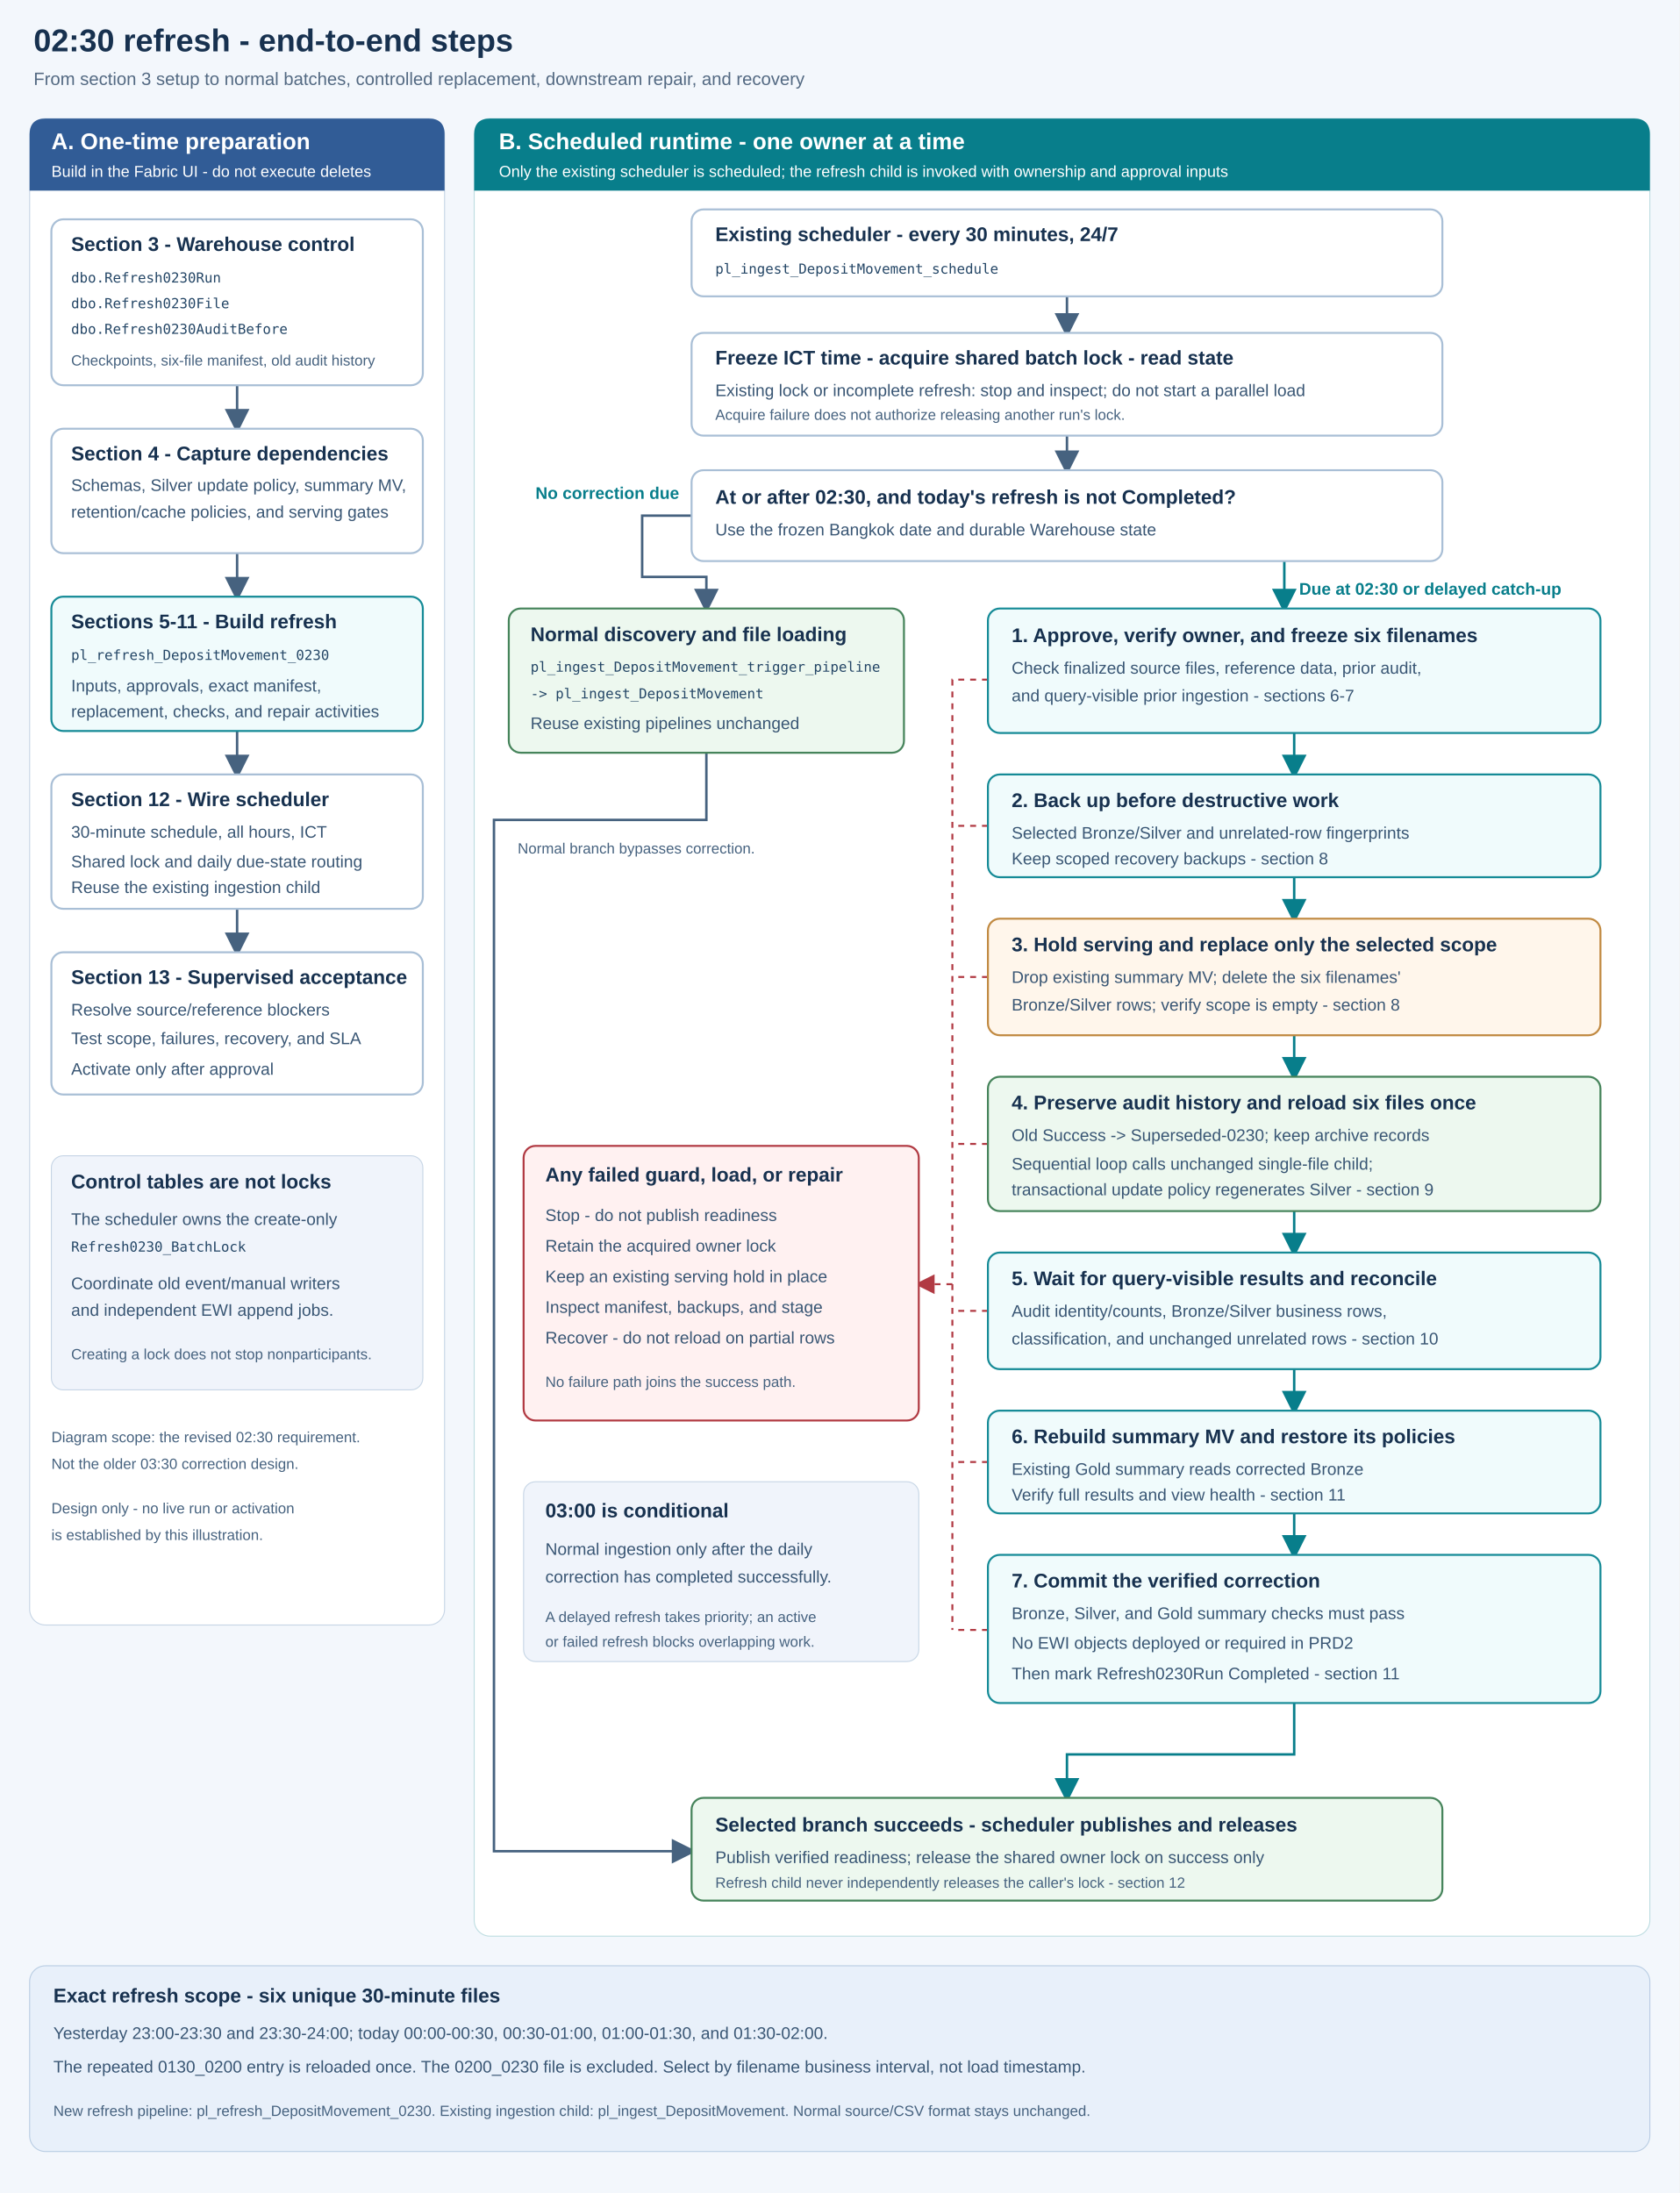
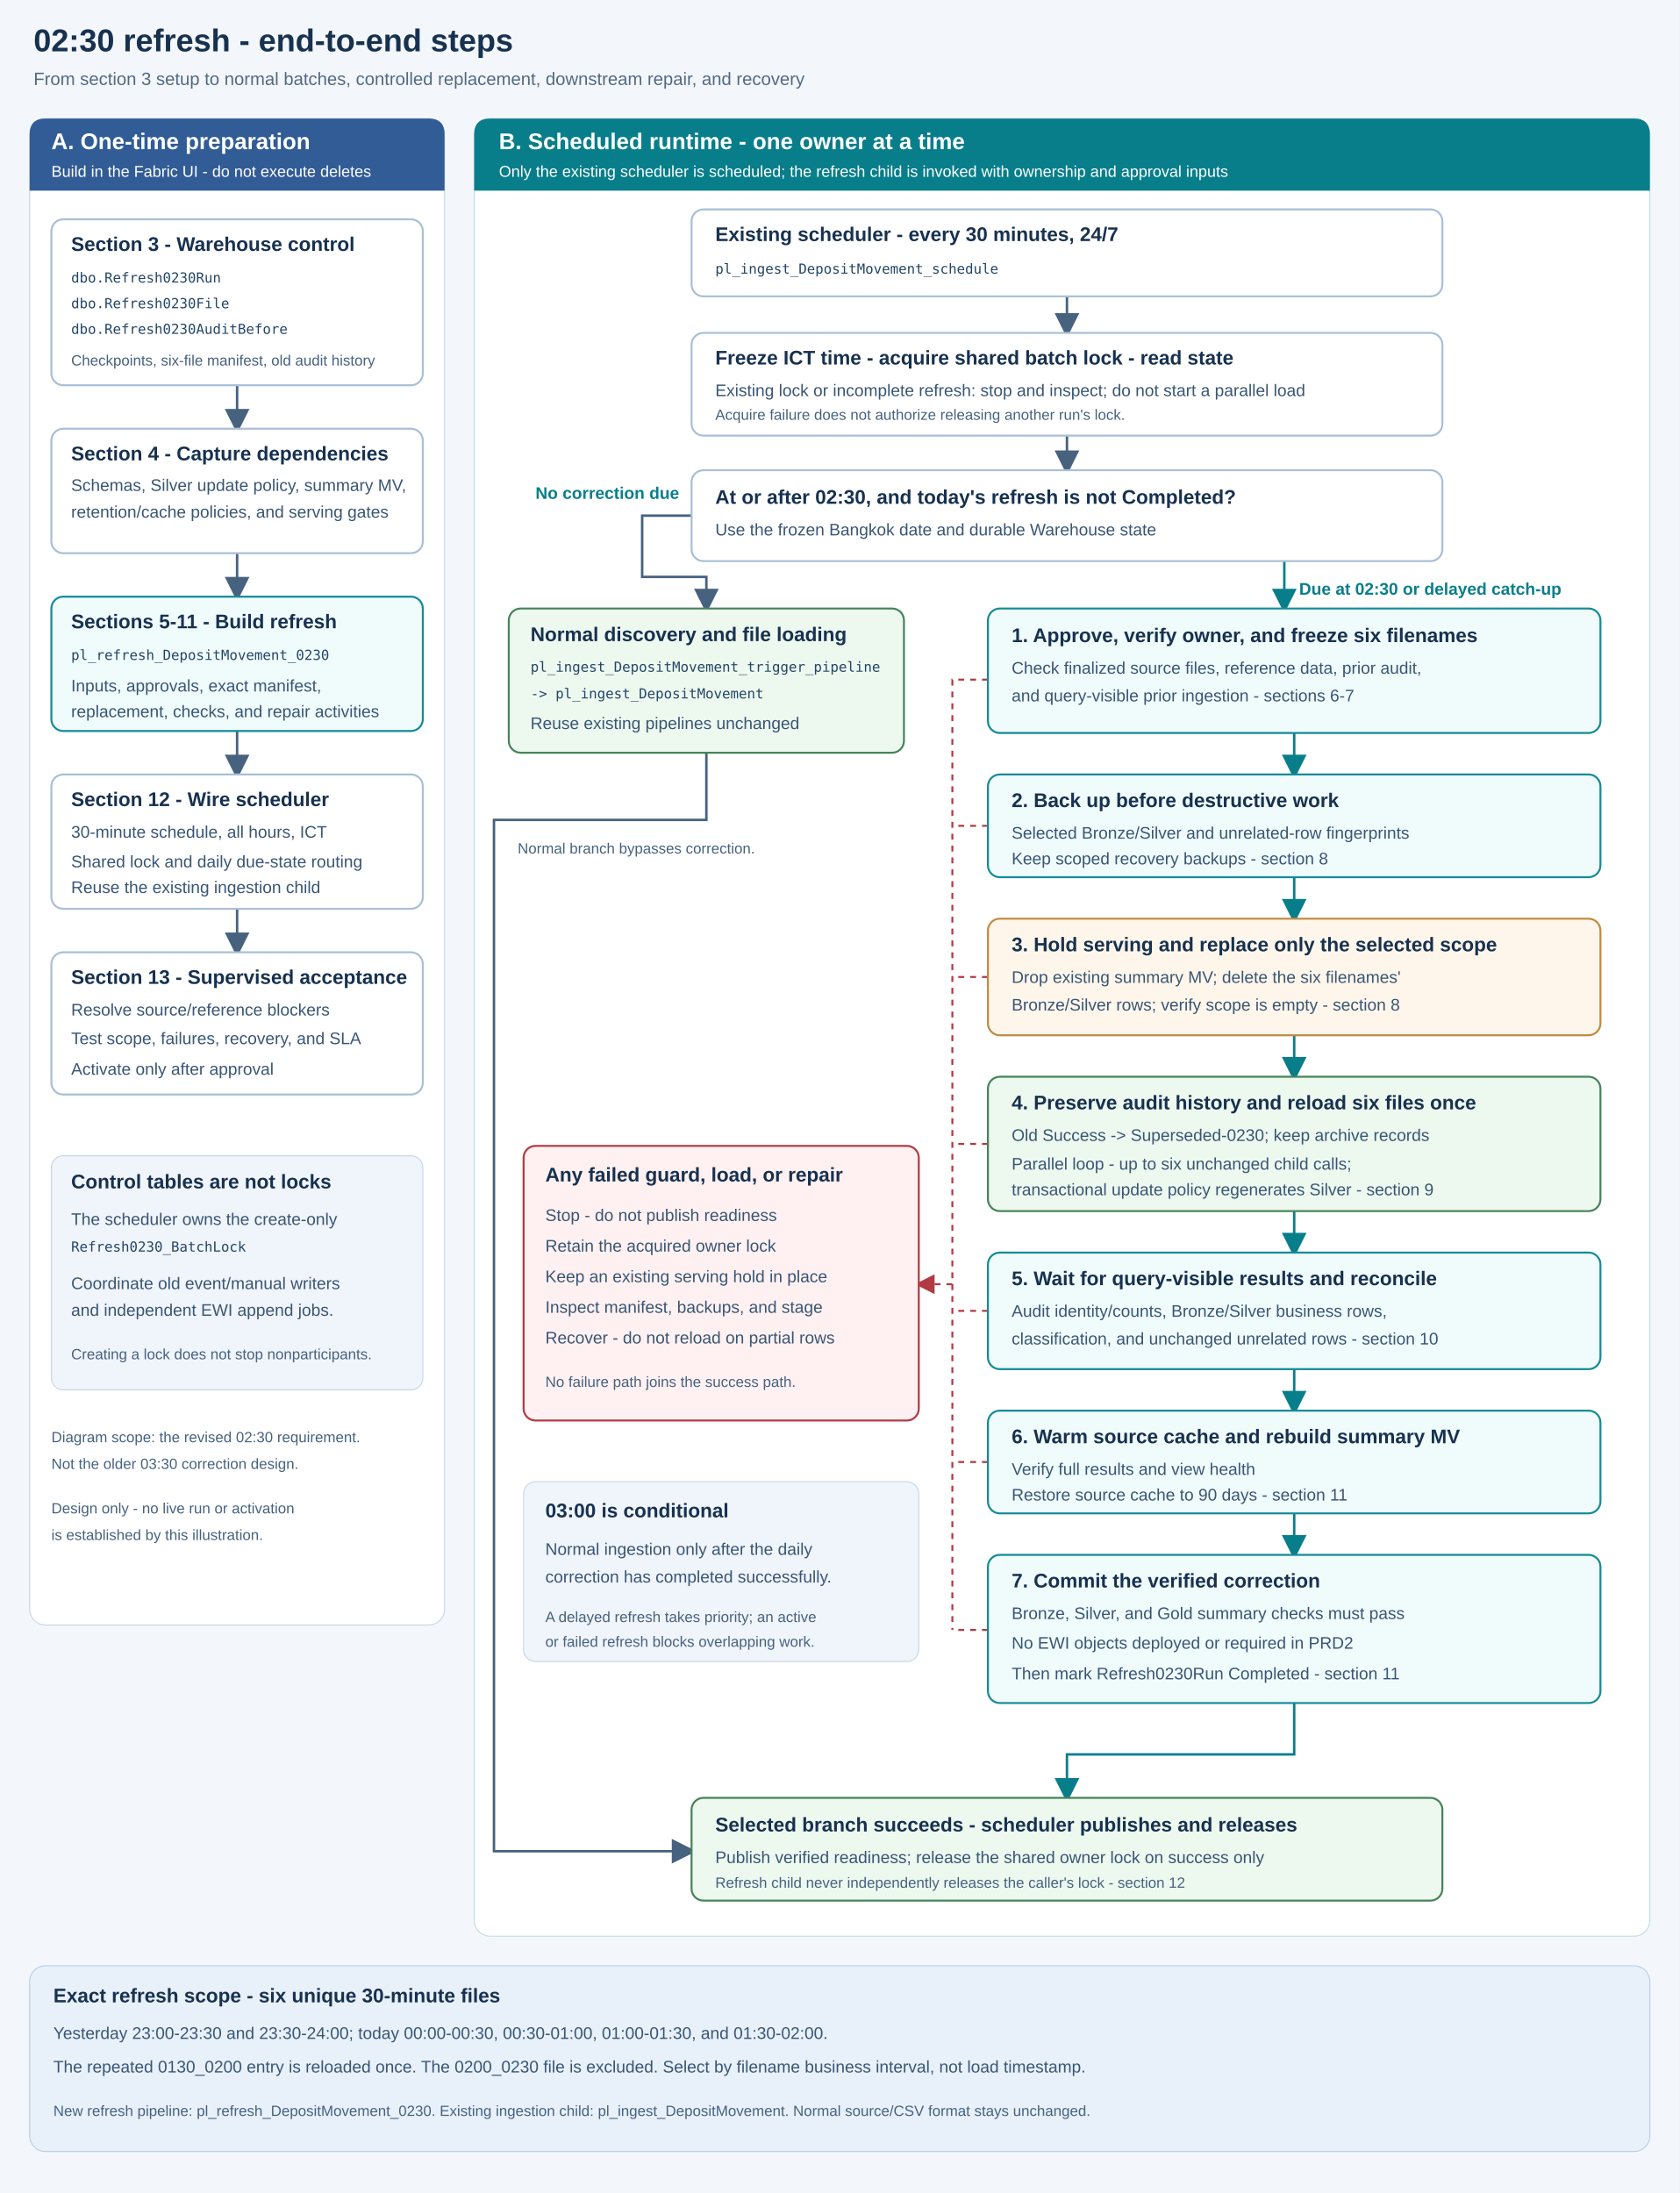
<svg xmlns="http://www.w3.org/2000/svg" width="1700" height="2220" viewBox="0 0 1700 2220" style="max-width:100%;height:auto" role="img" aria-labelledby="diagramTitle diagramDescription">
  <defs>
    <marker id="flowArrow" markerWidth="10" markerHeight="10" refX="8" refY="5" orient="auto" markerUnits="strokeWidth">
      <path d="M0 0 L10 5 L0 10 Z" fill="#46627f" />
    </marker>
    <marker id="refreshArrow" markerWidth="10" markerHeight="10" refX="8" refY="5" orient="auto" markerUnits="strokeWidth">
      <path d="M0 0 L10 5 L0 10 Z" fill="#087e8b" />
    </marker>
    <marker id="errorArrow" markerWidth="10" markerHeight="10" refX="8" refY="5" orient="auto" markerUnits="strokeWidth">
      <path d="M0 0 L10 5 L0 10 Z" fill="#b13a43" />
    </marker>
    <style>
      text { font-family: "Segoe UI", Arial, sans-serif; fill: #17314f; }
      .title { font-size: 32px; font-weight: 700; }
      .subtitle { font-size: 18px; fill: #536982; }
      .panelTitle { font-size: 23px; font-weight: 700; fill: #ffffff; }
      .panelDetail { font-size: 16px; fill: #ffffff; }
      .nodeTitle { font-size: 20px; font-weight: 650; }
      .detail { font-size: 17px; fill: #395674; }
      .small { font-size: 15px; fill: #46627f; }
      .mono { font-family: Consolas, monospace; font-size: 14px; fill: #244666; }
      .label { font-size: 17px; font-weight: 650; fill: #087e8b; }
      .node { fill: #ffffff; stroke: #a9bfd6; stroke-width: 2; }
      .refreshNode { fill: #f0fbfc; stroke: #168b97; stroke-width: 2; }
      .reuseNode { fill: #edf8ef; stroke: #46845b; stroke-width: 2; }
      .riskNode { fill: #fff6eb; stroke: #c18a42; stroke-width: 2; }
      .edge { fill: none; stroke: #46627f; stroke-width: 2.5; marker-end: url(#flowArrow); }
      .refreshEdge { fill: none; stroke: #087e8b; stroke-width: 2.5; marker-end: url(#refreshArrow); }
      .failureEdge { fill: none; stroke: #b13a43; stroke-width: 2; stroke-dasharray: 6 6; marker-end: url(#errorArrow); }
      .failureTrunk { fill: none; stroke: #b13a43; stroke-width: 2; stroke-dasharray: 6 6; }
    </style>
  </defs>
  <rect width="1700" height="2220" fill="#f3f7fc" />
  <text x="34" y="52" class="title">02:30 refresh - end-to-end steps</text>
  <text x="34" y="86" class="subtitle">From section 3 setup to normal batches, controlled replacement, downstream repair, and recovery</text>
  <rect x="30" y="120" width="420" height="1525" rx="16" fill="#ffffff" stroke="#c6d5e5" />
  <path d="M46 120 H434 Q450 120 450 136 V193 H30 V136 Q30 120 46 120" fill="#315c96" />
  <text x="52" y="151" class="panelTitle">A. One-time preparation</text>
  <text x="52" y="179" class="panelDetail">Build in the Fabric UI - do not execute deletes</text>
  <path d="M240 390 V434" class="edge" />
  <path d="M240 560 V604" class="edge" />
  <path d="M240 740 V784" class="edge" />
  <path d="M240 920 V964" class="edge" />
  <rect id="setupWarehouse" x="52" y="222" width="376" height="168" rx="12" class="node" />
  <text x="72" y="254" class="nodeTitle">Section 3 - Warehouse control</text>
  <text x="72" y="286" class="mono">dbo.Refresh0230Run</text>
  <text x="72" y="312" class="mono">dbo.Refresh0230File</text>
  <text x="72" y="338" class="mono">dbo.Refresh0230AuditBefore</text>
  <text x="72" y="370" class="small">Checkpoints, six-file manifest, old audit history</text>
  <rect id="setupBaseline" x="52" y="434" width="376" height="126" rx="12" class="node" />
  <text x="72" y="466" class="nodeTitle">Section 4 - Capture dependencies</text>
  <text x="72" y="497" class="detail">Schemas, Silver update policy, summary MV,</text>
  <text x="72" y="524" class="detail">retention/cache policies, and serving gates</text>
  <rect id="setupAuthor" x="52" y="604" width="376" height="136" rx="12" class="refreshNode" />
  <text x="72" y="636" class="nodeTitle">Sections 5-11 - Build refresh</text>
  <text x="72" y="668" class="mono">pl_refresh_DepositMovement_0230</text>
  <text x="72" y="700" class="detail">Inputs, approvals, exact manifest,</text>
  <text x="72" y="726" class="detail">replacement, checks, and repair activities</text>
  <rect id="setupScheduler" x="52" y="784" width="376" height="136" rx="12" class="node" />
  <text x="72" y="816" class="nodeTitle">Section 12 - Wire scheduler</text>
  <text x="72" y="848" class="detail">30-minute schedule, all hours, ICT</text>
  <text x="72" y="878" class="detail">Shared lock and daily due-state routing</text>
  <text x="72" y="904" class="detail">Reuse the existing ingestion child</text>
  <rect id="setupAcceptance" x="52" y="964" width="376" height="144" rx="12" class="node" />
  <text x="72" y="996" class="nodeTitle">Section 13 - Supervised acceptance</text>
  <text x="72" y="1028" class="detail">Resolve source/reference blockers</text>
  <text x="72" y="1057" class="detail">Test scope, failures, recovery, and SLA</text>
  <text x="72" y="1088" class="detail">Activate only after approval</text>
  <rect x="52" y="1170" width="376" height="237" rx="12" fill="#f0f4fb" stroke="#c6d5e5" />
  <text x="72" y="1203" class="nodeTitle">Control tables are not locks</text>
  <text x="72" y="1240" class="detail">The scheduler owns the create-only</text>
  <text x="72" y="1267" class="mono">Refresh0230_BatchLock</text>
  <text x="72" y="1305" class="detail">Coordinate old event/manual writers</text>
  <text x="72" y="1332" class="detail">and independent EWI append jobs.</text>
  <text x="72" y="1376" class="small">Creating a lock does not stop nonparticipants.</text>
  <text x="52" y="1460" class="small">Diagram scope: the revised 02:30 requirement.</text>
  <text x="52" y="1487" class="small">Not the older 03:30 correction design.</text>
  <text x="52" y="1532" class="small">Design only - no live run or activation</text>
  <text x="52" y="1559" class="small">is established by this illustration.</text>
  <rect x="480" y="120" width="1190" height="1840" rx="16" fill="#ffffff" stroke="#bedde1" />
  <path d="M496 120 H1654 Q1670 120 1670 136 V193 H480 V136 Q480 120 496 120" fill="#087e8b" />
  <text x="505" y="151" class="panelTitle">B. Scheduled runtime - one owner at a time</text>
  <text x="505" y="179" class="panelDetail">Only the existing scheduler is scheduled; the refresh child is invoked with ownership and approval inputs</text>
  <path d="M1080 300 V337" class="edge" />
  <path d="M1080 441 V476" class="edge" />
  <path d="M700 522 H650 V584 H715 V616" class="edge" />
  <path d="M1300 568 V616" class="refreshEdge" />
  <path d="M1310 742 V784" class="refreshEdge" />
  <path d="M1310 888 V930" class="refreshEdge" />
  <path d="M1310 1048 V1090" class="refreshEdge" />
  <path d="M1310 1226 V1268" class="refreshEdge" />
  <path d="M1310 1386 V1428" class="refreshEdge" />
  <path d="M1310 1532 V1574" class="refreshEdge" />
  <path d="M1310 1724 V1776 H1080 V1820" class="refreshEdge" />
  <path d="M715 762 V830 H500 V1874 H700" class="edge" />
  <path d="M1000 688 H964 V1650" class="failureTrunk" />
  <path d="M1000 836 H964" class="failureTrunk" />
  <path d="M1000 989 H964" class="failureTrunk" />
  <path d="M1000 1158 H964" class="failureTrunk" />
  <path d="M1000 1327 H964" class="failureTrunk" />
  <path d="M1000 1480 H964" class="failureTrunk" />
  <path d="M1000 1650 H964" class="failureTrunk" />
  <path d="M964 1300 H930" class="failureEdge" />
  <text x="542" y="505" class="label">No correction due</text>
  <text x="1315" y="602" class="label">Due at 02:30 or delayed catch-up</text>
  <text x="524" y="864" class="small">Normal branch bypasses correction.</text>
  <rect id="runtimeStart" x="700" y="212" width="760" height="88" rx="12" class="node" />
  <text x="724" y="244" class="nodeTitle">Existing scheduler - every 30 minutes, 24/7</text>
  <text x="724" y="277" class="mono">pl_ingest_DepositMovement_schedule</text>
  <rect id="runtimeOwnership" x="700" y="337" width="760" height="104" rx="12" class="node" />
  <text x="724" y="369" class="nodeTitle">Freeze ICT time - acquire shared batch lock - read state</text>
  <text x="724" y="401" class="detail">Existing lock or incomplete refresh: stop and inspect; do not start a parallel load</text>
  <text x="724" y="425" class="small">Acquire failure does not authorize releasing another run's lock.</text>
  <rect id="runtimeDue" x="700" y="476" width="760" height="92" rx="12" class="node" />
  <text x="724" y="510" class="nodeTitle">At or after 02:30, and today's refresh is not Completed?</text>
  <text x="724" y="542" class="detail">Use the frozen Bangkok date and durable Warehouse state</text>
  <rect id="normalDiscovery" x="515" y="616" width="400" height="146" rx="12" class="reuseNode" />
  <text x="537" y="649" class="nodeTitle">Normal discovery and file loading</text>
  <text x="537" y="680" class="mono">pl_ingest_DepositMovement_trigger_pipeline</text>
  <text x="537" y="707" class="mono">  -&gt; pl_ingest_DepositMovement</text>
  <text x="537" y="738" class="detail">Reuse existing pipelines unchanged</text>
  <rect id="refreshPreflight" x="1000" y="616" width="620" height="126" rx="12" class="refreshNode" />
  <text x="1024" y="650" class="nodeTitle">1. Approve, verify owner, and freeze six filenames</text>
  <text x="1024" y="682" class="detail">Check finalized source files, reference data, prior audit,</text>
  <text x="1024" y="710" class="detail">and query-visible prior ingestion - sections 6-7</text>
  <rect id="refreshBackup" x="1000" y="784" width="620" height="104" rx="12" class="refreshNode" />
  <text x="1024" y="817" class="nodeTitle">2. Back up before destructive work</text>
  <text x="1024" y="849" class="detail">Selected Bronze/Silver and unrelated-row fingerprints</text>
  <text x="1024" y="875" class="detail">Keep scoped recovery backups - section 8</text>
  <rect id="refreshDelete" x="1000" y="930" width="620" height="118" rx="12" class="riskNode" />
  <text x="1024" y="963" class="nodeTitle">3. Hold serving and replace only the selected scope</text>
  <text x="1024" y="995" class="detail">Drop existing summary MV; delete the six filenames'</text>
  <text x="1024" y="1023" class="detail">Bronze/Silver rows; verify scope is empty - section 8</text>
  <rect id="refreshReload" x="1000" y="1090" width="620" height="136" rx="12" class="reuseNode" />
  <text x="1024" y="1123" class="nodeTitle">4. Preserve audit history and reload six files once</text>
  <text x="1024" y="1155" class="detail">Old Success -&gt; Superseded-0230; keep archive records</text>
-   <text x="1024" y="1184" class="detail">Sequential loop calls unchanged single-file child;</text>
+   <text x="1024" y="1184" class="detail">Parallel loop - up to six unchanged child calls;</text>
  <text x="1024" y="1210" class="detail">transactional update policy regenerates Silver - section 9</text>
  <rect id="refreshVerify" x="1000" y="1268" width="620" height="118" rx="12" class="refreshNode" />
  <text x="1024" y="1301" class="nodeTitle">5. Wait for query-visible results and reconcile</text>
  <text x="1024" y="1333" class="detail">Audit identity/counts, Bronze/Silver business rows,</text>
  <text x="1024" y="1361" class="detail">classification, and unchanged unrelated rows - section 10</text>
  <rect id="refreshViews" x="1000" y="1428" width="620" height="104" rx="12" class="refreshNode" />
-   <text x="1024" y="1461" class="nodeTitle">6. Rebuild summary MV and restore its policies</text>
-   <text x="1024" y="1493" class="detail">Existing Gold summary reads corrected Bronze</text>
-   <text x="1024" y="1519" class="detail">Verify full results and view health - section 11</text>
+   <text x="1024" y="1461" class="nodeTitle">6. Warm source cache and rebuild summary MV</text>
+   <text x="1024" y="1493" class="detail">Verify full results and view health</text>
+   <text x="1024" y="1519" class="detail">Restore source cache to 90 days - section 11</text>
  <rect id="refreshEwiCommit" x="1000" y="1574" width="620" height="150" rx="12" class="refreshNode" />
  <text x="1024" y="1607" class="nodeTitle">7. Commit the verified correction</text>
  <text x="1024" y="1639" class="detail">Bronze, Silver, and Gold summary checks must pass</text>
  <text x="1024" y="1669" class="detail">No EWI objects deployed or required in PRD2</text>
  <text x="1024" y="1700" class="detail">Then mark Refresh0230Run Completed - section 11</text>
  <rect id="runtimeFailure" x="530" y="1160" width="400" height="278" rx="12" fill="#fff1f1" stroke="#b13a43" stroke-width="2" />
  <text x="552" y="1196" class="nodeTitle">Any failed guard, load, or repair</text>
  <text x="552" y="1236" class="detail">Stop - do not publish readiness</text>
  <text x="552" y="1267" class="detail">Retain the acquired owner lock</text>
  <text x="552" y="1298" class="detail">Keep an existing serving hold in place</text>
  <text x="552" y="1329" class="detail">Inspect manifest, backups, and stage</text>
  <text x="552" y="1360" class="detail">Recover - do not reload on partial rows</text>
  <text x="552" y="1404" class="small">No failure path joins the success path.</text>
  <rect x="530" y="1500" width="400" height="182" rx="12" fill="#f0f4fb" stroke="#c6d5e5" />
  <text x="552" y="1536" class="nodeTitle">03:00 is conditional</text>
  <text x="552" y="1574" class="detail">Normal ingestion only after the daily</text>
  <text x="552" y="1602" class="detail">correction has completed successfully.</text>
  <text x="552" y="1642" class="small">A delayed refresh takes priority; an active</text>
  <text x="552" y="1667" class="small">or failed refresh blocks overlapping work.</text>
  <rect id="runtimePublishRelease" x="700" y="1820" width="760" height="104" rx="12" class="reuseNode" />
  <text x="724" y="1854" class="nodeTitle">Selected branch succeeds - scheduler publishes and releases</text>
  <text x="724" y="1886" class="detail">Publish verified readiness; release the shared owner lock on success only</text>
  <text x="724" y="1911" class="small">Refresh child never independently releases the caller's lock - section 12</text>
  <rect x="30" y="1990" width="1640" height="188" rx="16" fill="#e8f0fa" stroke="#b9cde3" />
  <text x="54" y="2027" class="nodeTitle">Exact refresh scope - six unique 30-minute files</text>
  <text x="54" y="2064" class="detail">Yesterday 23:00-23:30 and 23:30-24:00; today 00:00-00:30, 00:30-01:00, 01:00-01:30, and 01:30-02:00.</text>
  <text x="54" y="2098" class="detail">The repeated 0130_0200 entry is reloaded once. The 0200_0230 file is excluded. Select by filename business interval, not load timestamp.</text>
  <text x="54" y="2142" class="small">New refresh pipeline: pl_refresh_DepositMovement_0230. Existing ingestion child: pl_ingest_DepositMovement. Normal source/CSV format stays unchanged.</text>
</svg>
